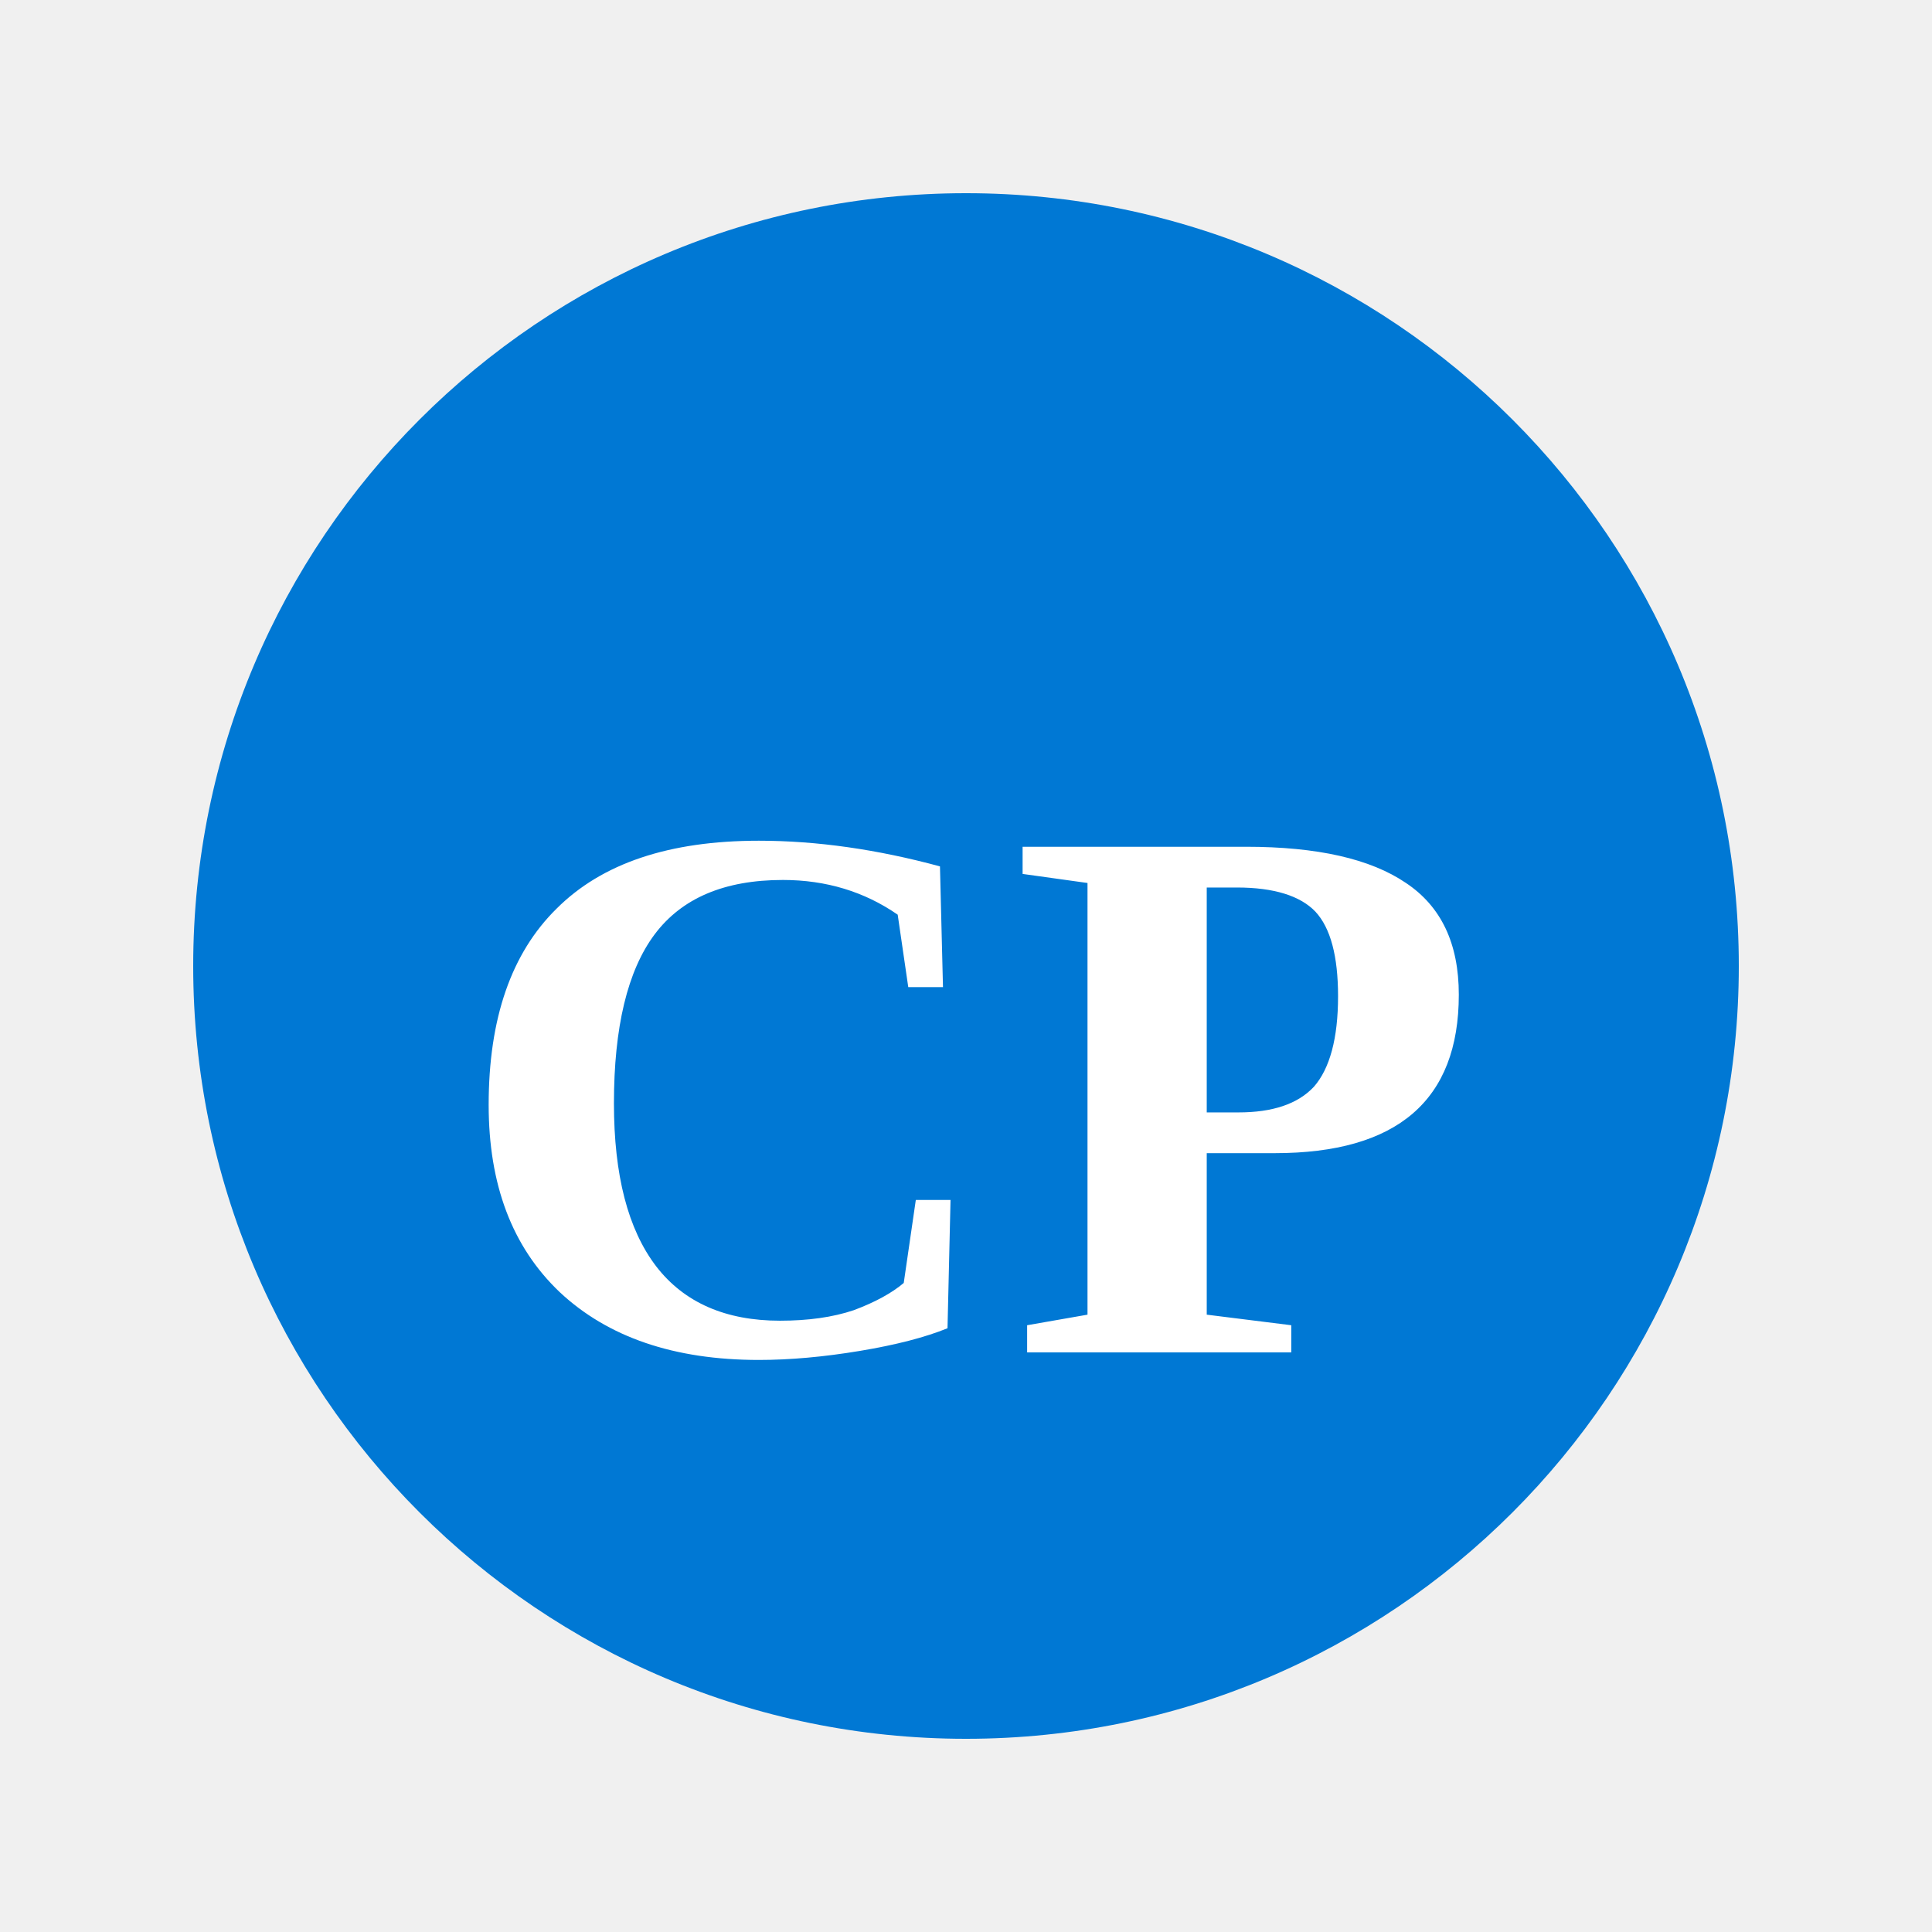
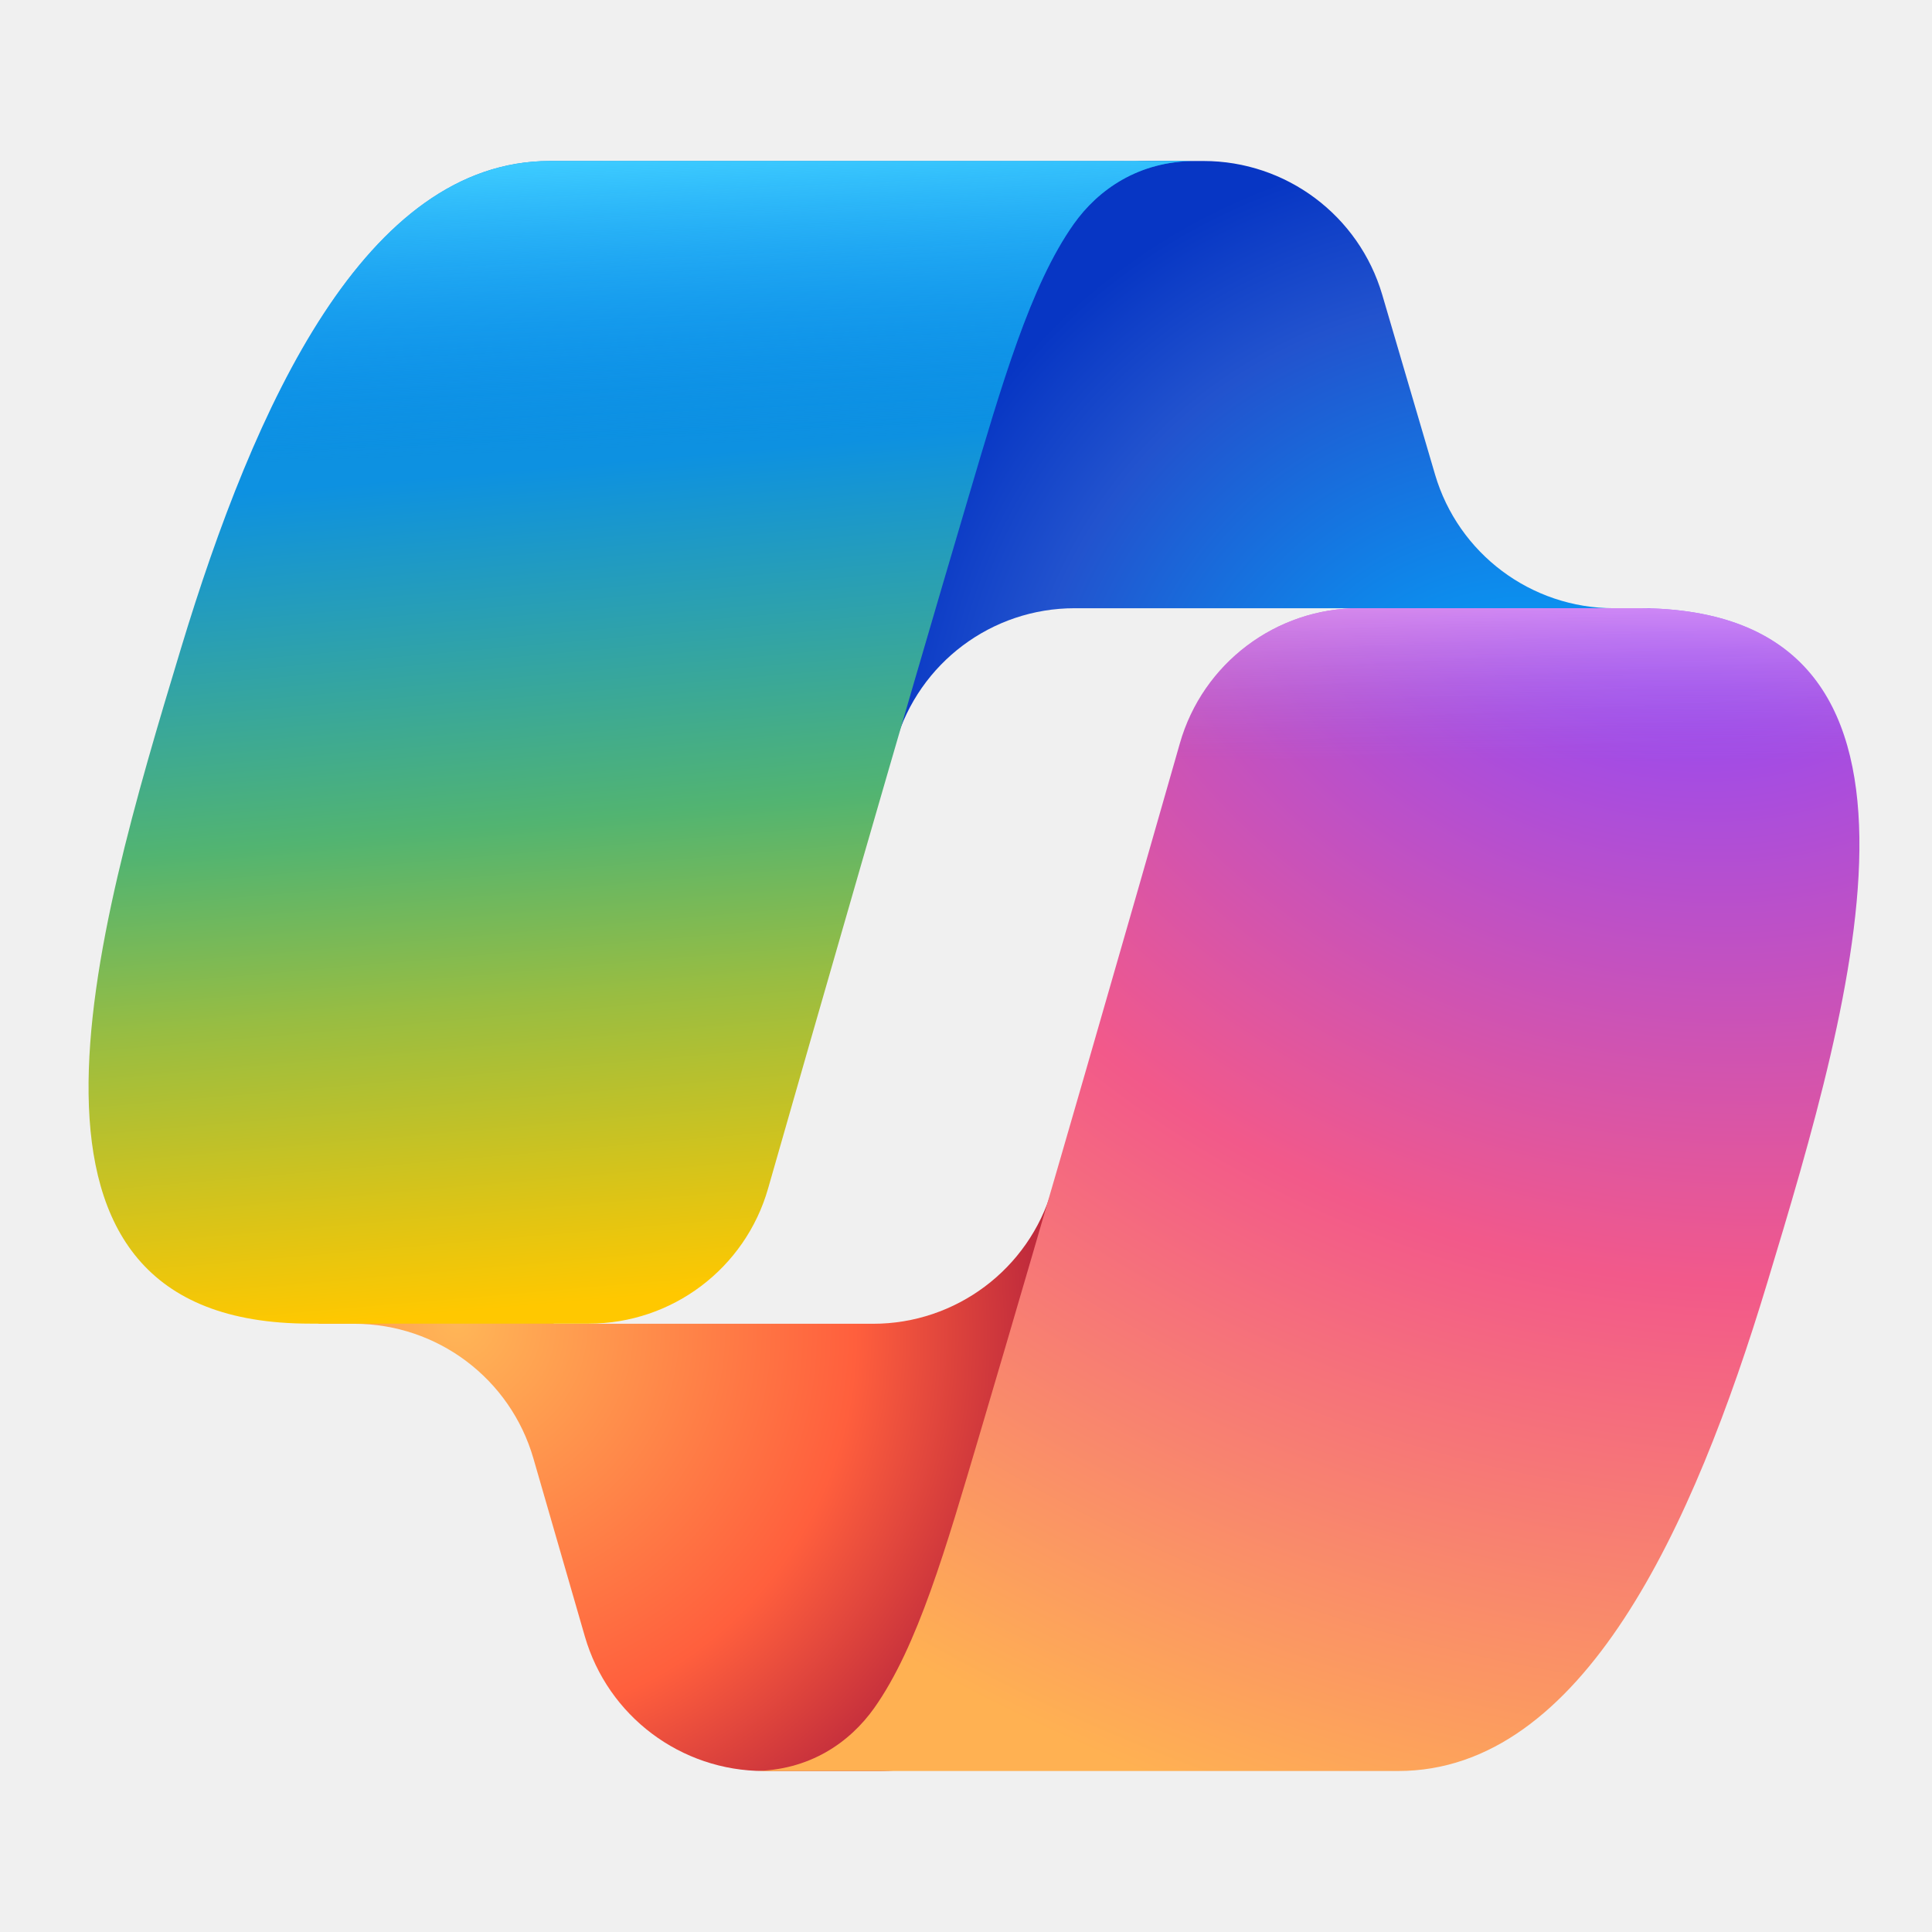
- <svg xmlns="http://www.w3.org/2000/svg" width="20" height="20" viewBox="0 0 20 20" fill="none">
-   <circle cx="10" cy="10" r="8" fill="#0078D4" />
-   <text x="10" y="14" text-anchor="middle" fill="white" font-size="8" font-weight="bold">CP</text>
+ <svg xmlns="http://www.w3.org/2000/svg" width="120" height="120" fill="none">
+   <path fill="url(#a)" d="M85.855 18.313A11.574 11.574 0 0 0 74.75 10h-3.379a11.574 11.574 0 0 0-11.384 9.485L54.2 51.018l1.436-4.913a11.574 11.574 0 0 1 11.11-8.327H86.38l8.235 3.207 7.937-3.207h-2.316a11.574 11.574 0 0 1-11.105-8.313z" />
+   <path fill="url(#b)" d="M36.326 101.64A11.574 11.574 0 0 0 47.445 110h7.176c6.276 0 11.409-5.002 11.57-11.277l.781-30.405-1.634 5.583a11.574 11.574 0 0 1-11.108 8.321H34.432l-7.058-3.829-7.641 3.83h2.278c5.154 0 9.687 3.408 11.119 8.36z" />
+   <path fill="url(#c)" d="M74.248 10H34.15c-11.457 0-18.33 15.142-22.913 30.283-5.43 17.939-12.534 41.93 8.02 41.93H36.57c5.174 0 9.716-3.421 11.138-8.396 3.01-10.531 8.286-28.903 12.43-42.889 2.105-7.107 3.86-13.211 6.551-17.012C68.2 11.785 70.715 10 74.248 10" />
+   <path fill="url(#d)" d="M74.248 10H34.15c-11.457 0-18.33 15.142-22.913 30.283-5.43 17.939-12.534 41.93 8.02 41.93H36.57c5.174 0 9.716-3.421 11.138-8.396 3.01-10.531 8.286-28.903 12.43-42.889 2.105-7.107 3.86-13.211 6.551-17.012C68.2 11.785 70.715 10 74.248 10" />
+   <path fill="url(#e)" d="M46.744 110h40.099c11.456 0 18.33-15.144 22.913-30.288 5.429-17.942 12.533-41.937-8.02-41.937H84.422a11.576 11.576 0 0 0-11.138 8.396c-3.01 10.533-8.286 28.909-12.43 42.897-2.106 7.109-3.86 13.214-6.552 17.016-1.51 2.131-4.025 3.916-7.558 3.916" />
+   <path fill="url(#f)" d="M46.744 110h40.099c11.456 0 18.33-15.144 22.913-30.288 5.429-17.942 12.533-41.937-8.02-41.937H84.422a11.576 11.576 0 0 0-11.138 8.396c-3.01 10.533-8.286 28.909-12.43 42.897-2.106 7.109-3.86 13.214-6.552 17.016-1.51 2.131-4.025 3.916-7.558 3.916" />
+   <defs>
+     <radialGradient id="a" cx="0" cy="0" r="1" gradientTransform="matrix(-27.40125 -33.47302 31.47539 -25.76598 95.512 51.286)" gradientUnits="userSpaceOnUse">
+       <stop offset=".096" stop-color="#00AEFF" />
+       <stop offset=".773" stop-color="#2253CE" />
+       <stop offset="1" stop-color="#0736C4" />
+     </radialGradient>
+     <radialGradient id="b" cx="0" cy="0" r="1" gradientTransform="rotate(51.84 -70.254 70.14)scale(39.9779 38.7796)" gradientUnits="userSpaceOnUse">
+       <stop stop-color="#FFB657" />
+       <stop offset=".634" stop-color="#FF5F3D" />
+       <stop offset=".923" stop-color="#C02B3C" />
+     </radialGradient>
+     <radialGradient id="e" cx="0" cy="0" r="1" gradientTransform="matrix(-31.67773 90.58917 -108.5232 -37.949 103.796 30.703)" gradientUnits="userSpaceOnUse">
+       <stop offset=".066" stop-color="#8C48FF" />
+       <stop offset=".5" stop-color="#F2598A" />
+       <stop offset=".896" stop-color="#FFB152" />
+     </radialGradient>
+     <linearGradient id="c" x1="31.75" x2="37.471" y1="18.75" y2="84.938" gradientUnits="userSpaceOnUse">
+       <stop offset=".156" stop-color="#0D91E1" />
+       <stop offset=".487" stop-color="#52B471" />
+       <stop offset=".652" stop-color="#98BD42" />
+       <stop offset=".937" stop-color="#FFC800" />
+     </linearGradient>
+     <linearGradient id="d" x1="36.75" x2="39.874" y1="10" y2="82.213" gradientUnits="userSpaceOnUse">
+       <stop stop-color="#3DCBFF" />
+       <stop offset=".247" stop-color="#0588F7" stop-opacity="0" />
+     </linearGradient>
+     <linearGradient id="f" x1="106.964" x2="106.923" y1="33.365" y2="53.037" gradientUnits="userSpaceOnUse">
+       <stop offset=".058" stop-color="#F8ADFA" />
+       <stop offset=".708" stop-color="#A86EDD" stop-opacity="0" />
+     </linearGradient>
+   </defs>
</svg>
